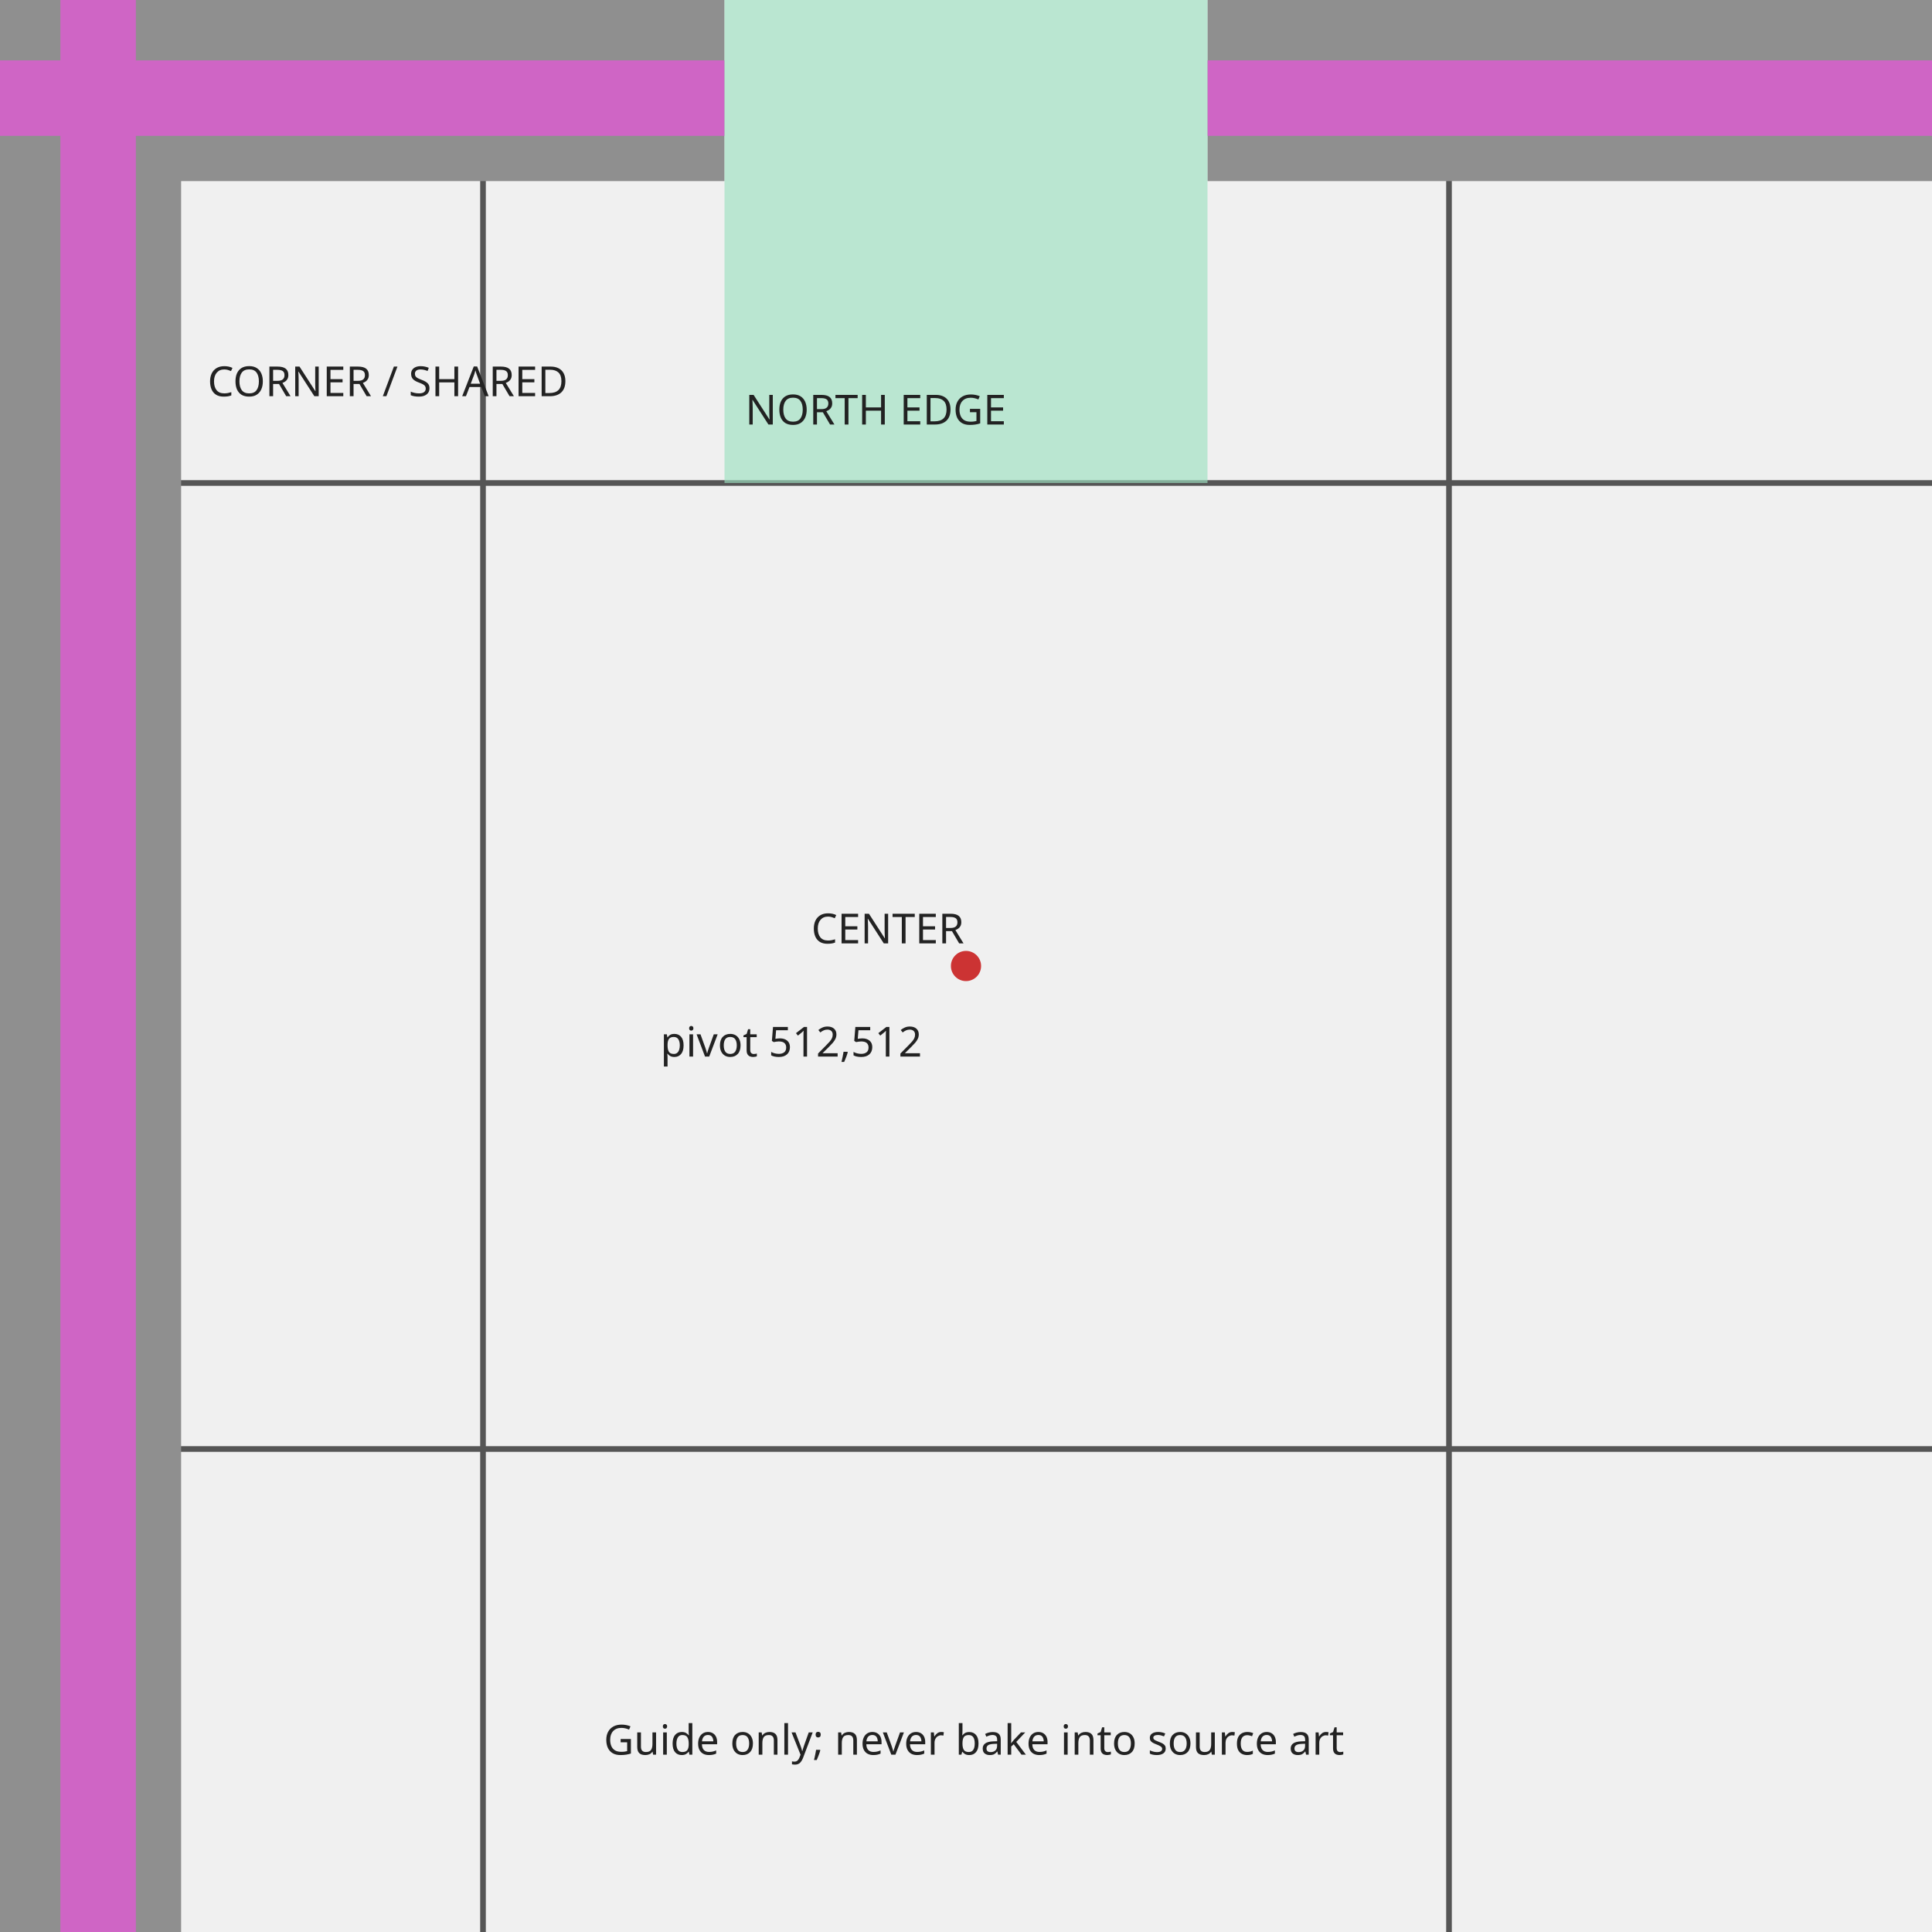
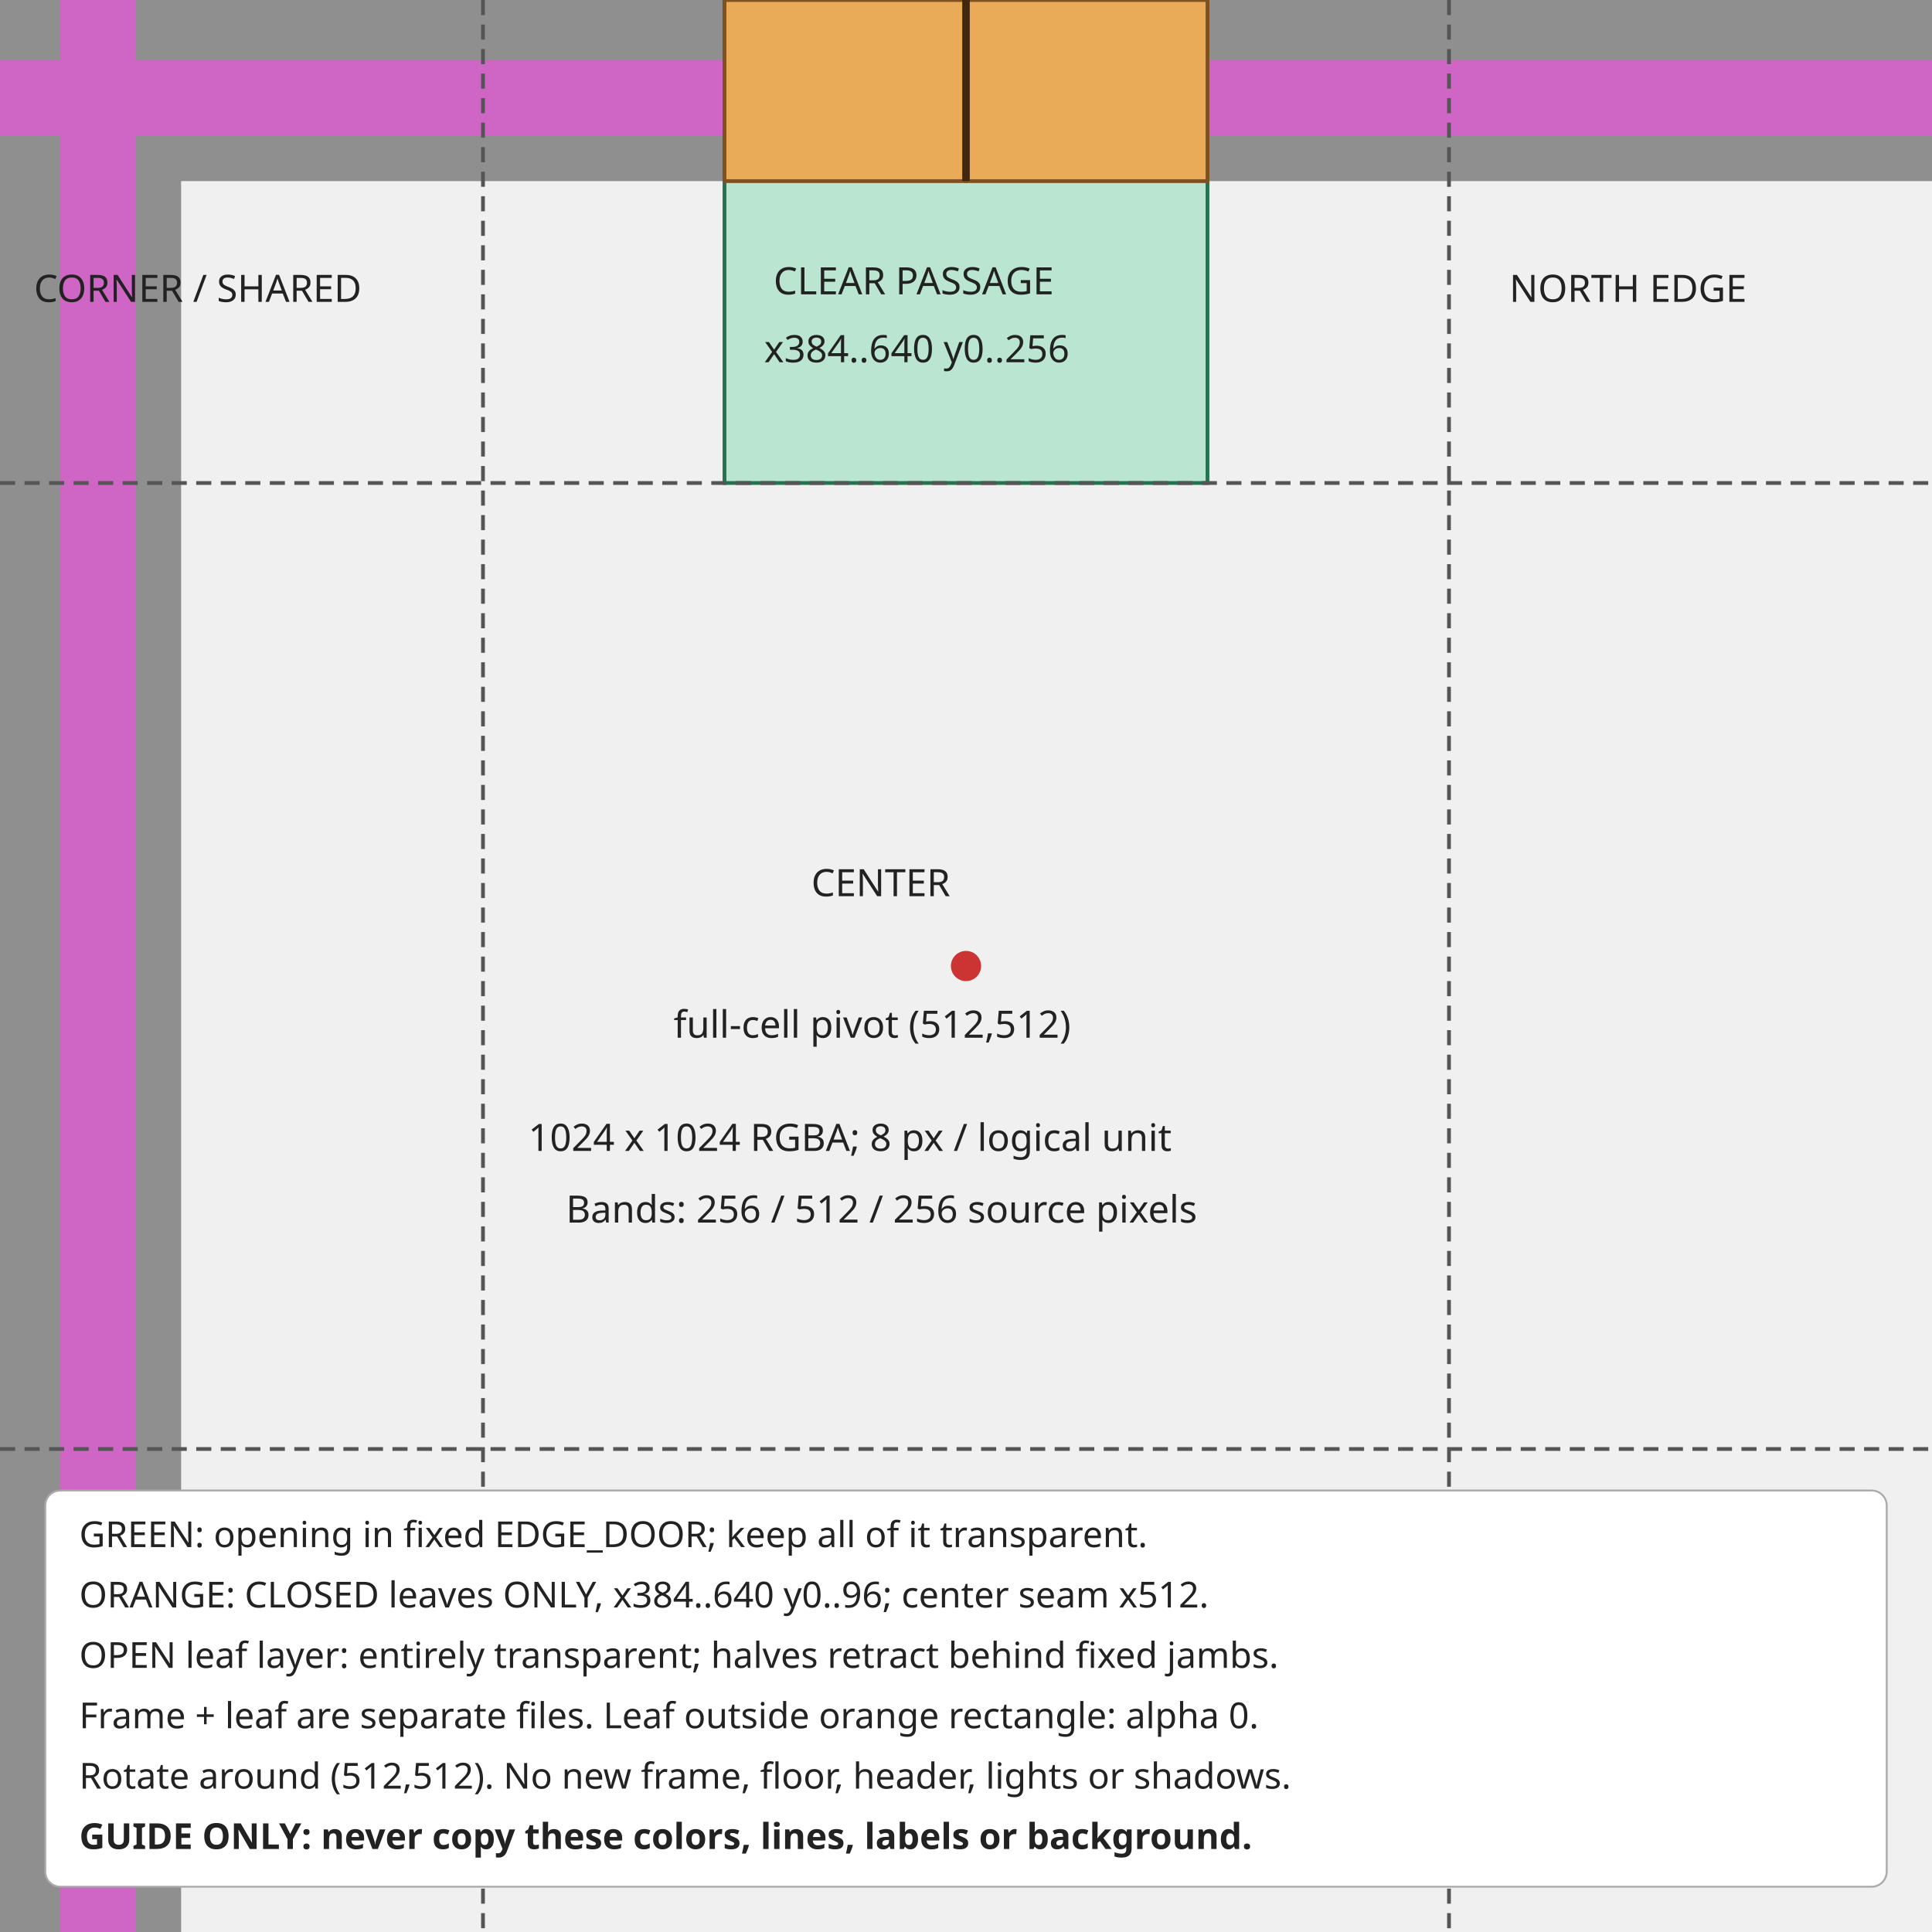
<svg xmlns="http://www.w3.org/2000/svg" viewBox="0 0 1024 1024" width="1024" height="1024">
  <rect width="1024" height="1024" fill="#f0f0f0" />
-   <path d="M256 0V1024M768 0V1024M0 256H1024M0 768H1024" fill="none" stroke="#555" stroke-width="3" />
  <path d="M0 48H384M640 48H1024M48 0V1024" stroke="#8f8f8f" stroke-width="96" fill="none" />
  <path d="M0 52H384M640 52H1024M52 0V1024" stroke="#cf65c5" stroke-width="40" fill="none" />
-   <rect x="384" y="0" width="256" height="256" fill="#9de0c1" fill-opacity=".65" />
+   <rect id="door-clearance" x="384" y="0" width="256" height="256" fill="#9de0c1" fill-opacity=".65" stroke="#25734f" stroke-width="2" />
+   <g id="closed-leaf-overlay" fill="#e9ab58" stroke="#805120" stroke-width="2">
+     <rect x="384" y="0" width="128" height="96" />
+     <rect x="512" y="0" width="128" height="96" />
+   </g>
+   <path d="M512 0V96" stroke="#40270e" stroke-width="4" />
+   <path d="M256 0V1024M768 0V1024M0 256H1024M0 768H1024" fill="none" stroke="#555" stroke-width="2" stroke-dasharray="8 5" />
  <circle cx="512" cy="512" r="8" fill="#c33" />
-   <g font-family="sans-serif" font-size="22" fill="#222">
-     <text x="110" y="210">CORNER / SHARED</text>
-     <text x="395" y="225">NORTH EDGE</text>
-     <text x="430" y="500">CENTER</text>
-     <text x="350" y="560">pivot 512,512</text>
-     <text x="320" y="930">Guide only; never bake into source art</text>
+   <g font-family="sans-serif" font-size="20" fill="#222">
+     <text x="18" y="160">CORNER / SHARED</text>
+     <text x="410" y="156">CLEAR PASSAGE</text>
+     <text x="405" y="192">x384..640 y0..256</text>
+     <text x="800" y="160">NORTH EDGE</text>
+     <text x="430" y="475">CENTER</text>
+     <text x="357" y="550">full-cell pivot (512,512)</text>
+     <text x="280" y="610">1024 x 1024 RGBA; 8 px / logical unit</text>
+     <text x="300" y="648">Bands: 256 / 512 / 256 source pixels</text>
+   </g>
+   <rect x="24" y="790" width="976" height="210" rx="8" fill="#fff" stroke="#aaa" />
+   <g font-family="sans-serif" font-size="19" fill="#222">
+     <text x="42" y="820">GREEN: opening in fixed EDGE_DOOR; keep all of it transparent.</text>
+     <text x="42" y="852">ORANGE: CLOSED leaves ONLY, x384..640 y0..96; center seam x512.</text>
+     <text x="42" y="884">OPEN leaf layer: entirely transparent; halves retract behind fixed jambs.</text>
+     <text x="42" y="916">Frame + leaf are separate files. Leaf outside orange rectangle: alpha 0.</text>
+     <text x="42" y="948">Rotate around (512,512). No new frame, floor, header, lights or shadows.</text>
+     <text x="42" y="980" font-weight="bold">GUIDE ONLY: never copy these colors, lines, labels or background.</text>
  </g>
</svg>
